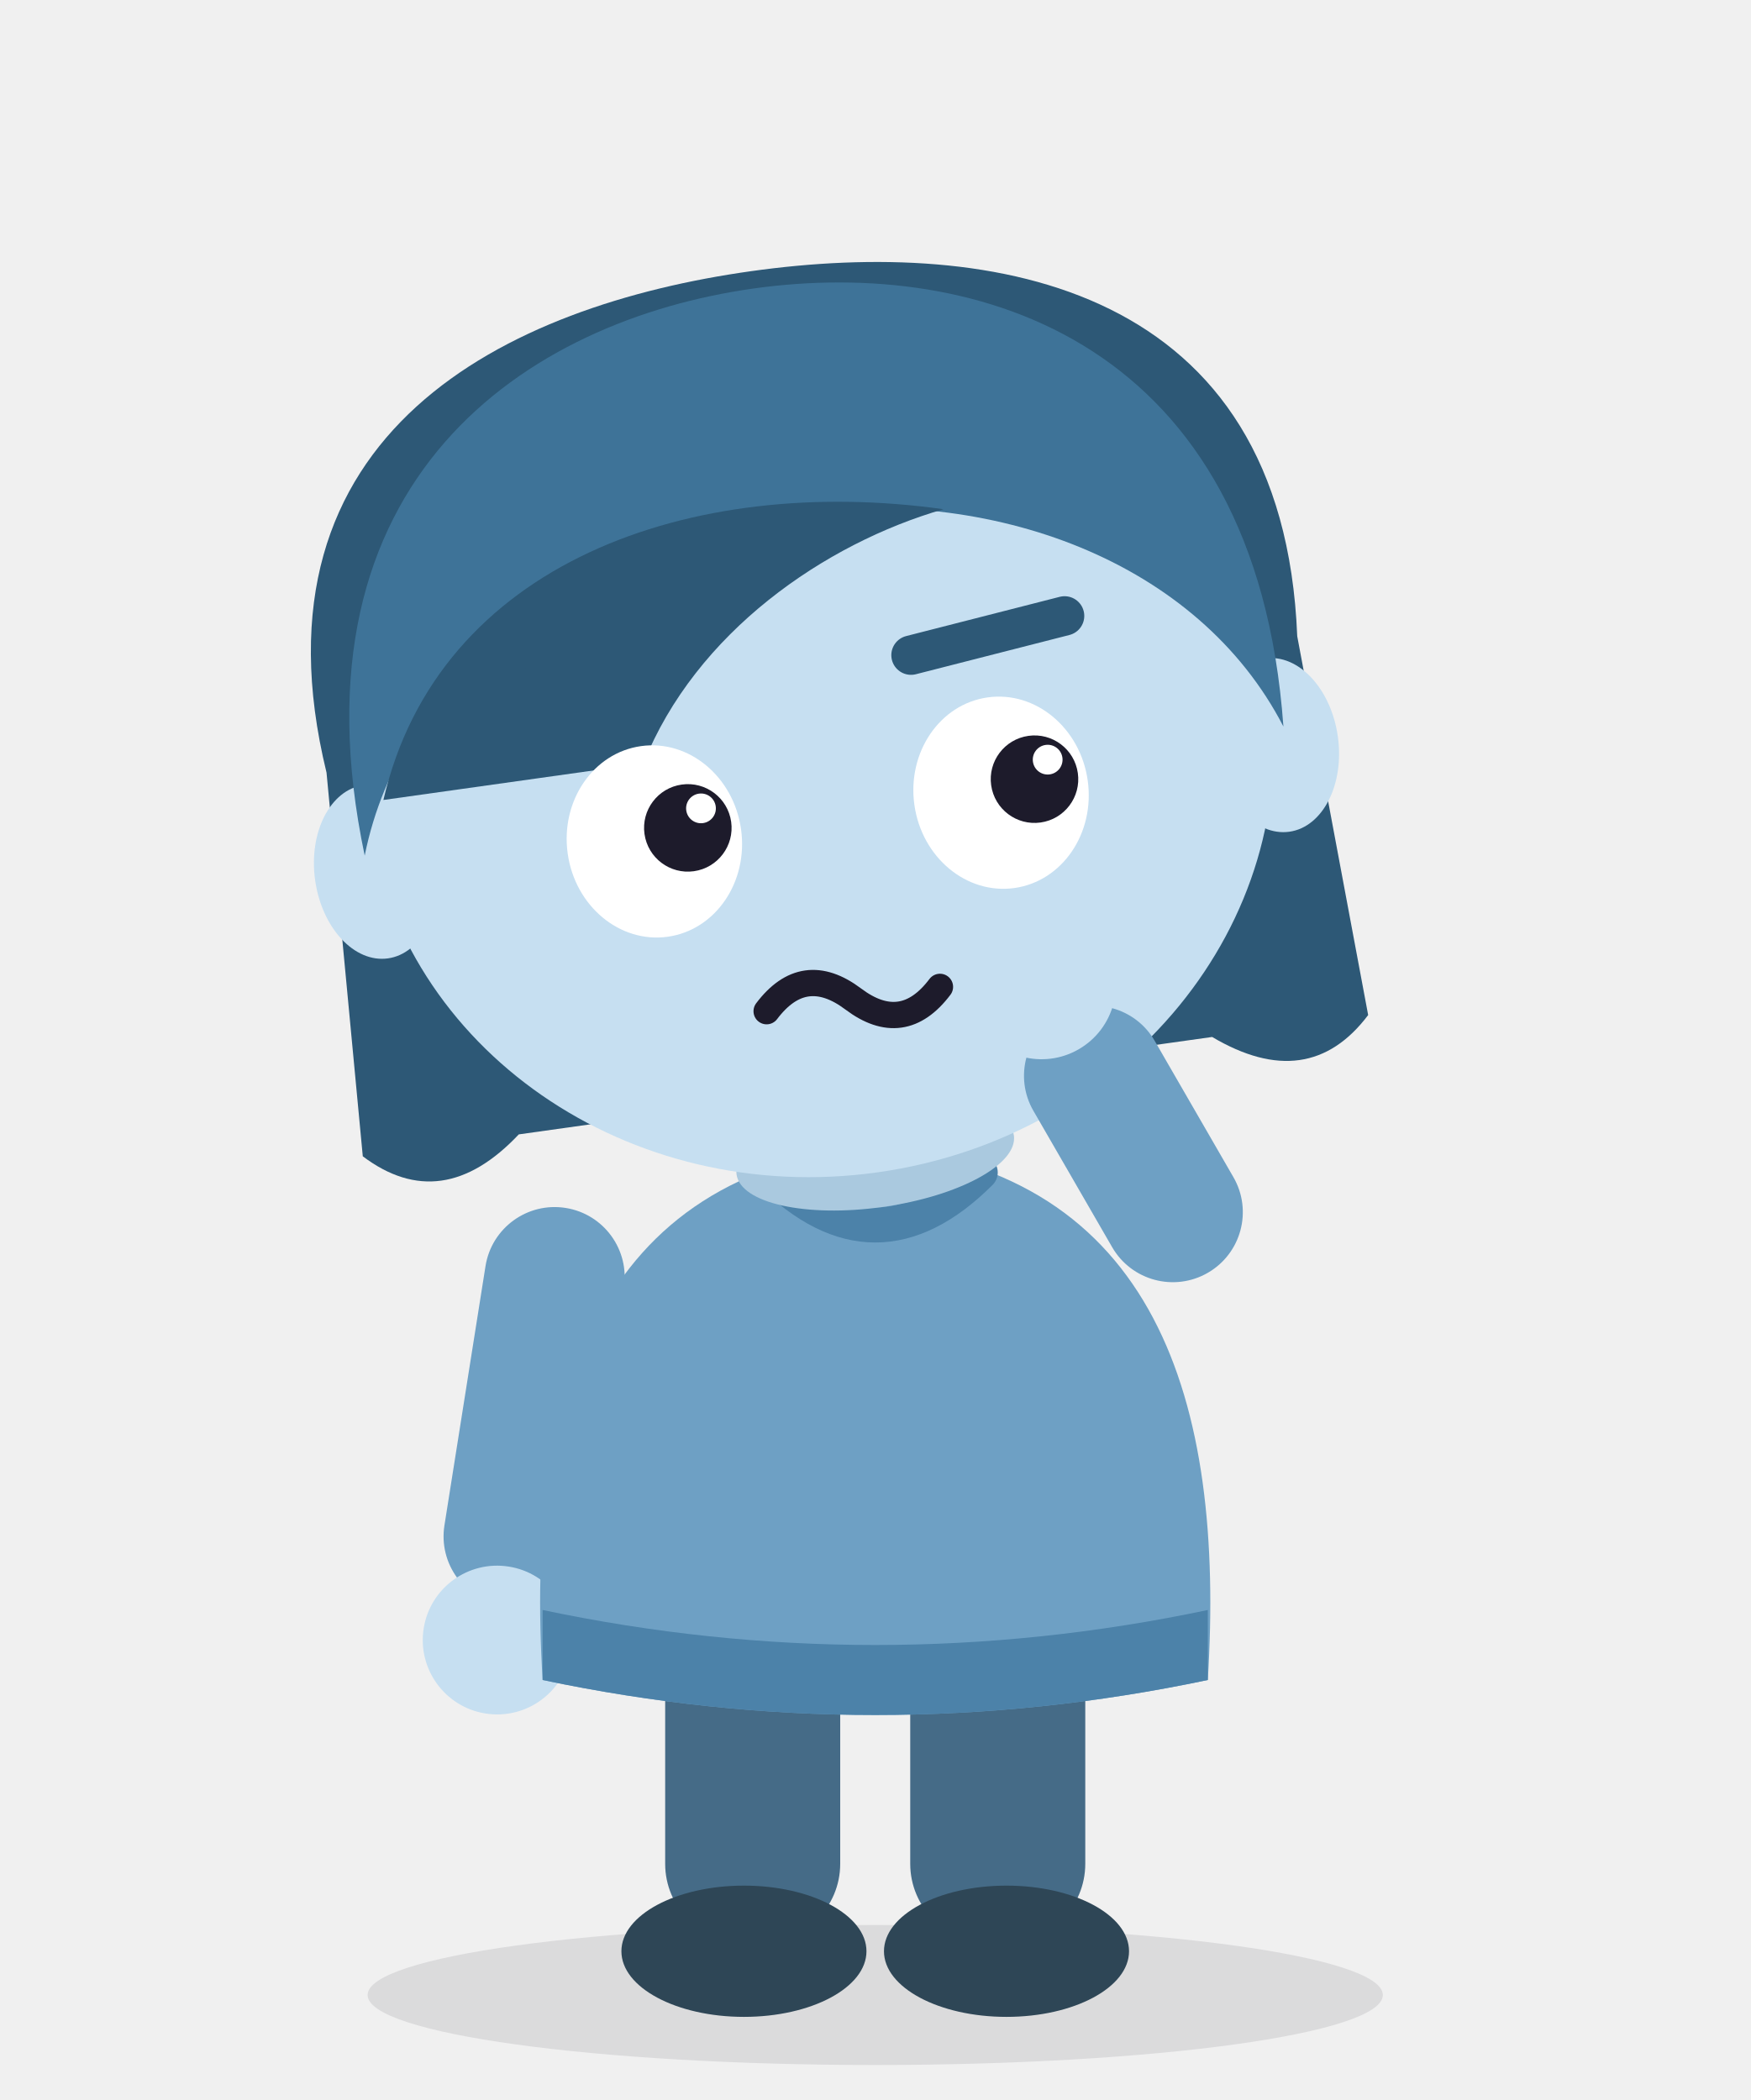
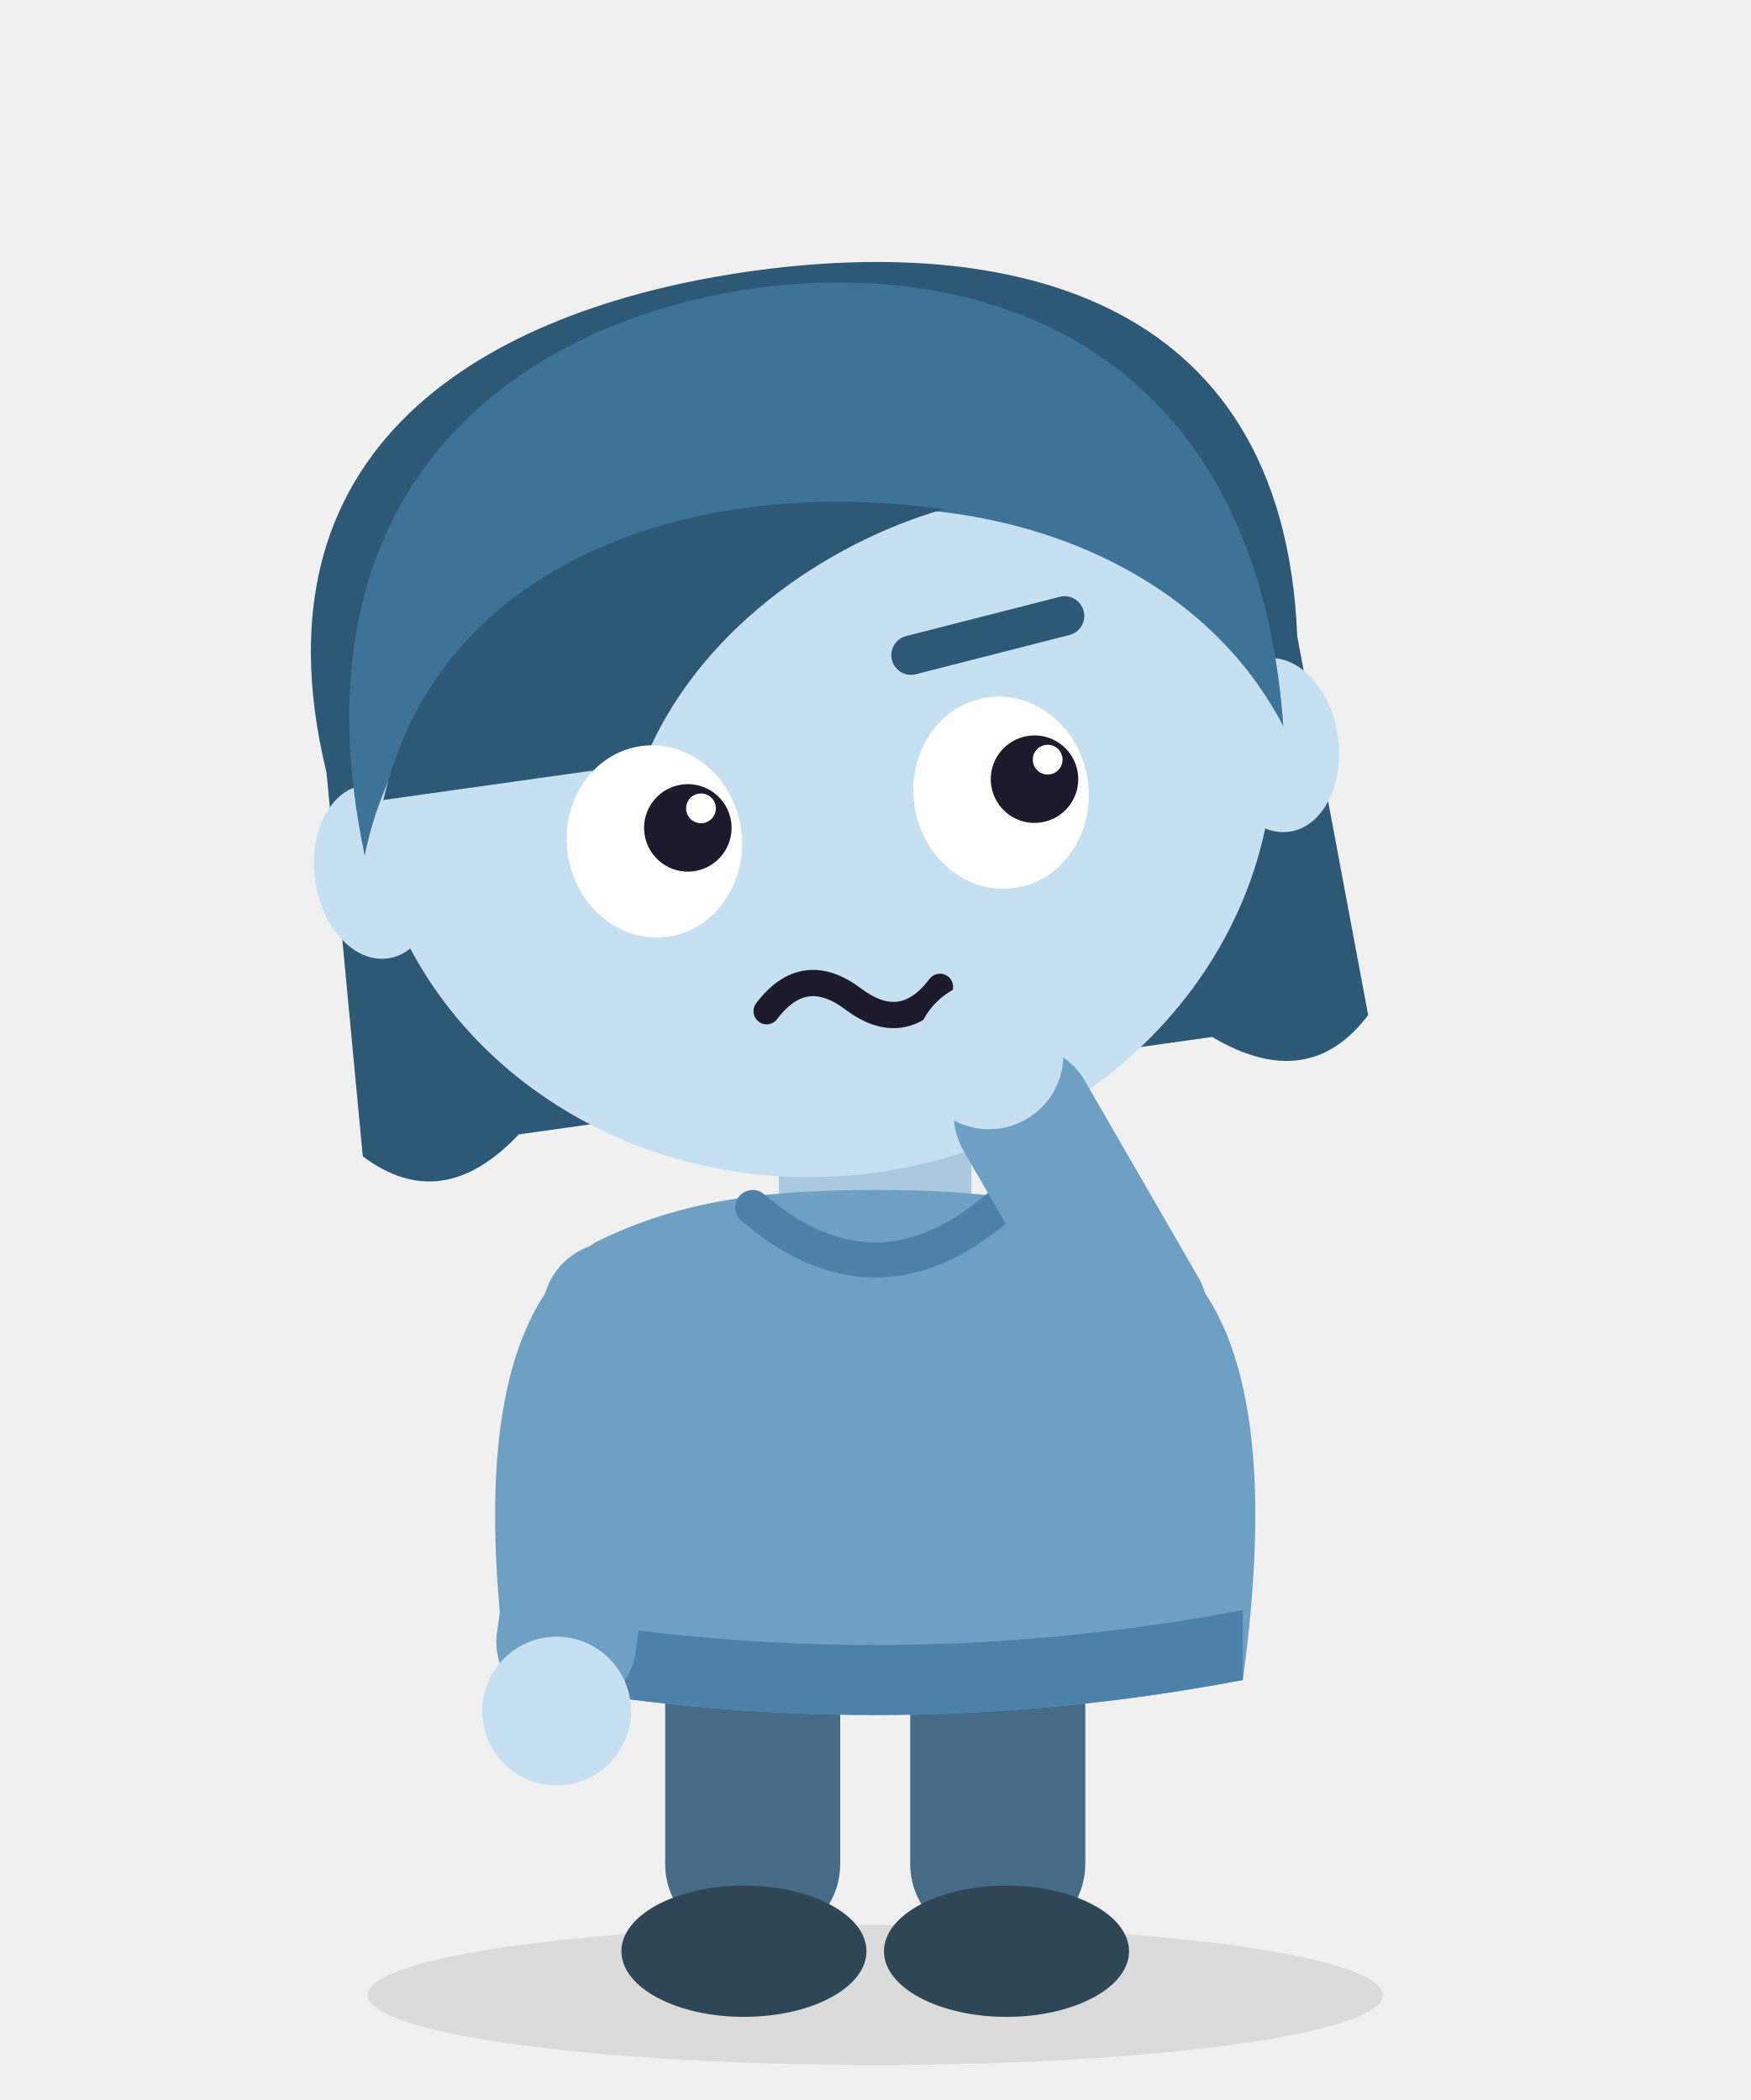
<svg xmlns="http://www.w3.org/2000/svg" viewBox="0 0 200 240" width="200" height="240" role="img" aria-label="Giulia, confused">
  <ellipse cx="100" cy="228" rx="58" ry="8" fill="#1d1b2b" opacity="0.10" />
-   <g transform="rotate(9 64 142)">
-     <rect x="56" y="138" width="16" height="46" rx="8" fill="#6ea0c4" />
-     <circle cx="64" cy="188" r="8.5" fill="#c6dff1" />
-   </g>
  <rect x="76" y="184" width="20" height="38" rx="9" fill="#456b87" />
  <rect x="104" y="184" width="20" height="38" rx="9" fill="#456b87" />
  <ellipse cx="85" cy="223" rx="14" ry="7.5" fill="#2e4656" />
  <ellipse cx="115" cy="223" rx="14" ry="7.5" fill="#2e4656" />
-   <path d="M62,192 C60,160 68,134 100,131 C132,134 140,160 138,192 Q100,200 62,192 Z" fill="#6ea0c4" />
-   <path d="M62,192 Q100,200 138,192 L138,184 Q100,192 62,184 Z" fill="#4c82a9" />
-   <path d="M88,134 Q100,146 112,134" fill="none" stroke="#4c82a9" stroke-width="4" stroke-linecap="round" />
+   <rect x="89" y="116" width="22" height="30" rx="10" fill="#aac9df" />
+   <path d="M58,192 C55,170 56,150 68,142 C78,137 88,136 100,136 C112,136 122,137 132,142 C144,150 145,170 142,192 Q100,200 58,192 Z" fill="#6ea0c4" />
+   <path d="M58,192 Q100,200 142,192 L142,184 Q100,192 58,184 Z" fill="#4c82a9" />
+   <path d="M86,138 Q100,150 114,138" fill="none" stroke="#4c82a9" stroke-width="4" stroke-linecap="round" />
+   <g transform="rotate(8 70 150)">
+     <rect x="62" y="142" width="16" height="54" rx="8" fill="#6ea0c4" />
+     <circle cx="70" cy="196" r="8.5" fill="#c6dff1" />
+   </g>
  <g transform="rotate(-8 100 132)">
    <path d="M44,80 C40,40 72,30 100,30 C128,30 160,40 156,80 L158,124 Q150,132 140,124 L60,124 Q50,132 42,124 Z" fill="#2d5876" />
-     <ellipse cx="100" cy="132" rx="16" ry="6" fill="#aac9df" />
    <ellipse cx="100" cy="86" rx="52" ry="48" fill="#c6dff1" />
    <ellipse cx="48" cy="92" rx="7" ry="10" fill="#c6dff1" />
    <ellipse cx="152" cy="92" rx="7" ry="10" fill="#c6dff1" />
    <path d="M47,90 C44,46 74,32 100,32 C126,32 156,46 153,90 C146,70 124,58 100,58 C76,58 54,70 47,90 Z" fill="#3e7398" />
    <path d="M50,84 C60,58 90,52 118,60 C104,62 88,70 80,84 Z" fill="#2d5876" />
    <ellipse cx="80" cy="93" rx="10" ry="11" fill="#ffffff" />
    <circle cx="84" cy="92" r="5" fill="#1d1b2b" />
    <circle cx="85.8" cy="90" r="1.7" fill="#ffffff" />
    <ellipse cx="120" cy="93" rx="10" ry="11" fill="#ffffff" />
    <circle cx="124" cy="92" r="5" fill="#1d1b2b" />
    <circle cx="125.8" cy="90" r="1.7" fill="#ffffff" />
    <path d="M70,70 L88,64" stroke="#2d5876" stroke-width="4.5" stroke-linecap="round" />
    <path d="M112,76 L130,74" stroke="#2d5876" stroke-width="4.5" stroke-linecap="round" />
    <path d="M90,114 q5,-5 10,0 t10,0" fill="none" stroke="#1d1b2b" stroke-width="3" stroke-linecap="round" />
  </g>
-   <g transform="rotate(150 136 142)">
-     <rect x="128" y="138" width="16" height="34" rx="8" fill="#6ea0c4" />
-     <circle cx="136" cy="176" r="8.5" fill="#c6dff1" />
+   <g transform="rotate(150 130 150)">
+     <rect x="122" y="142" width="16" height="42" rx="8" fill="#6ea0c4" />
+     <circle cx="130" cy="184" r="8.5" fill="#c6dff1" />
  </g>
</svg>
